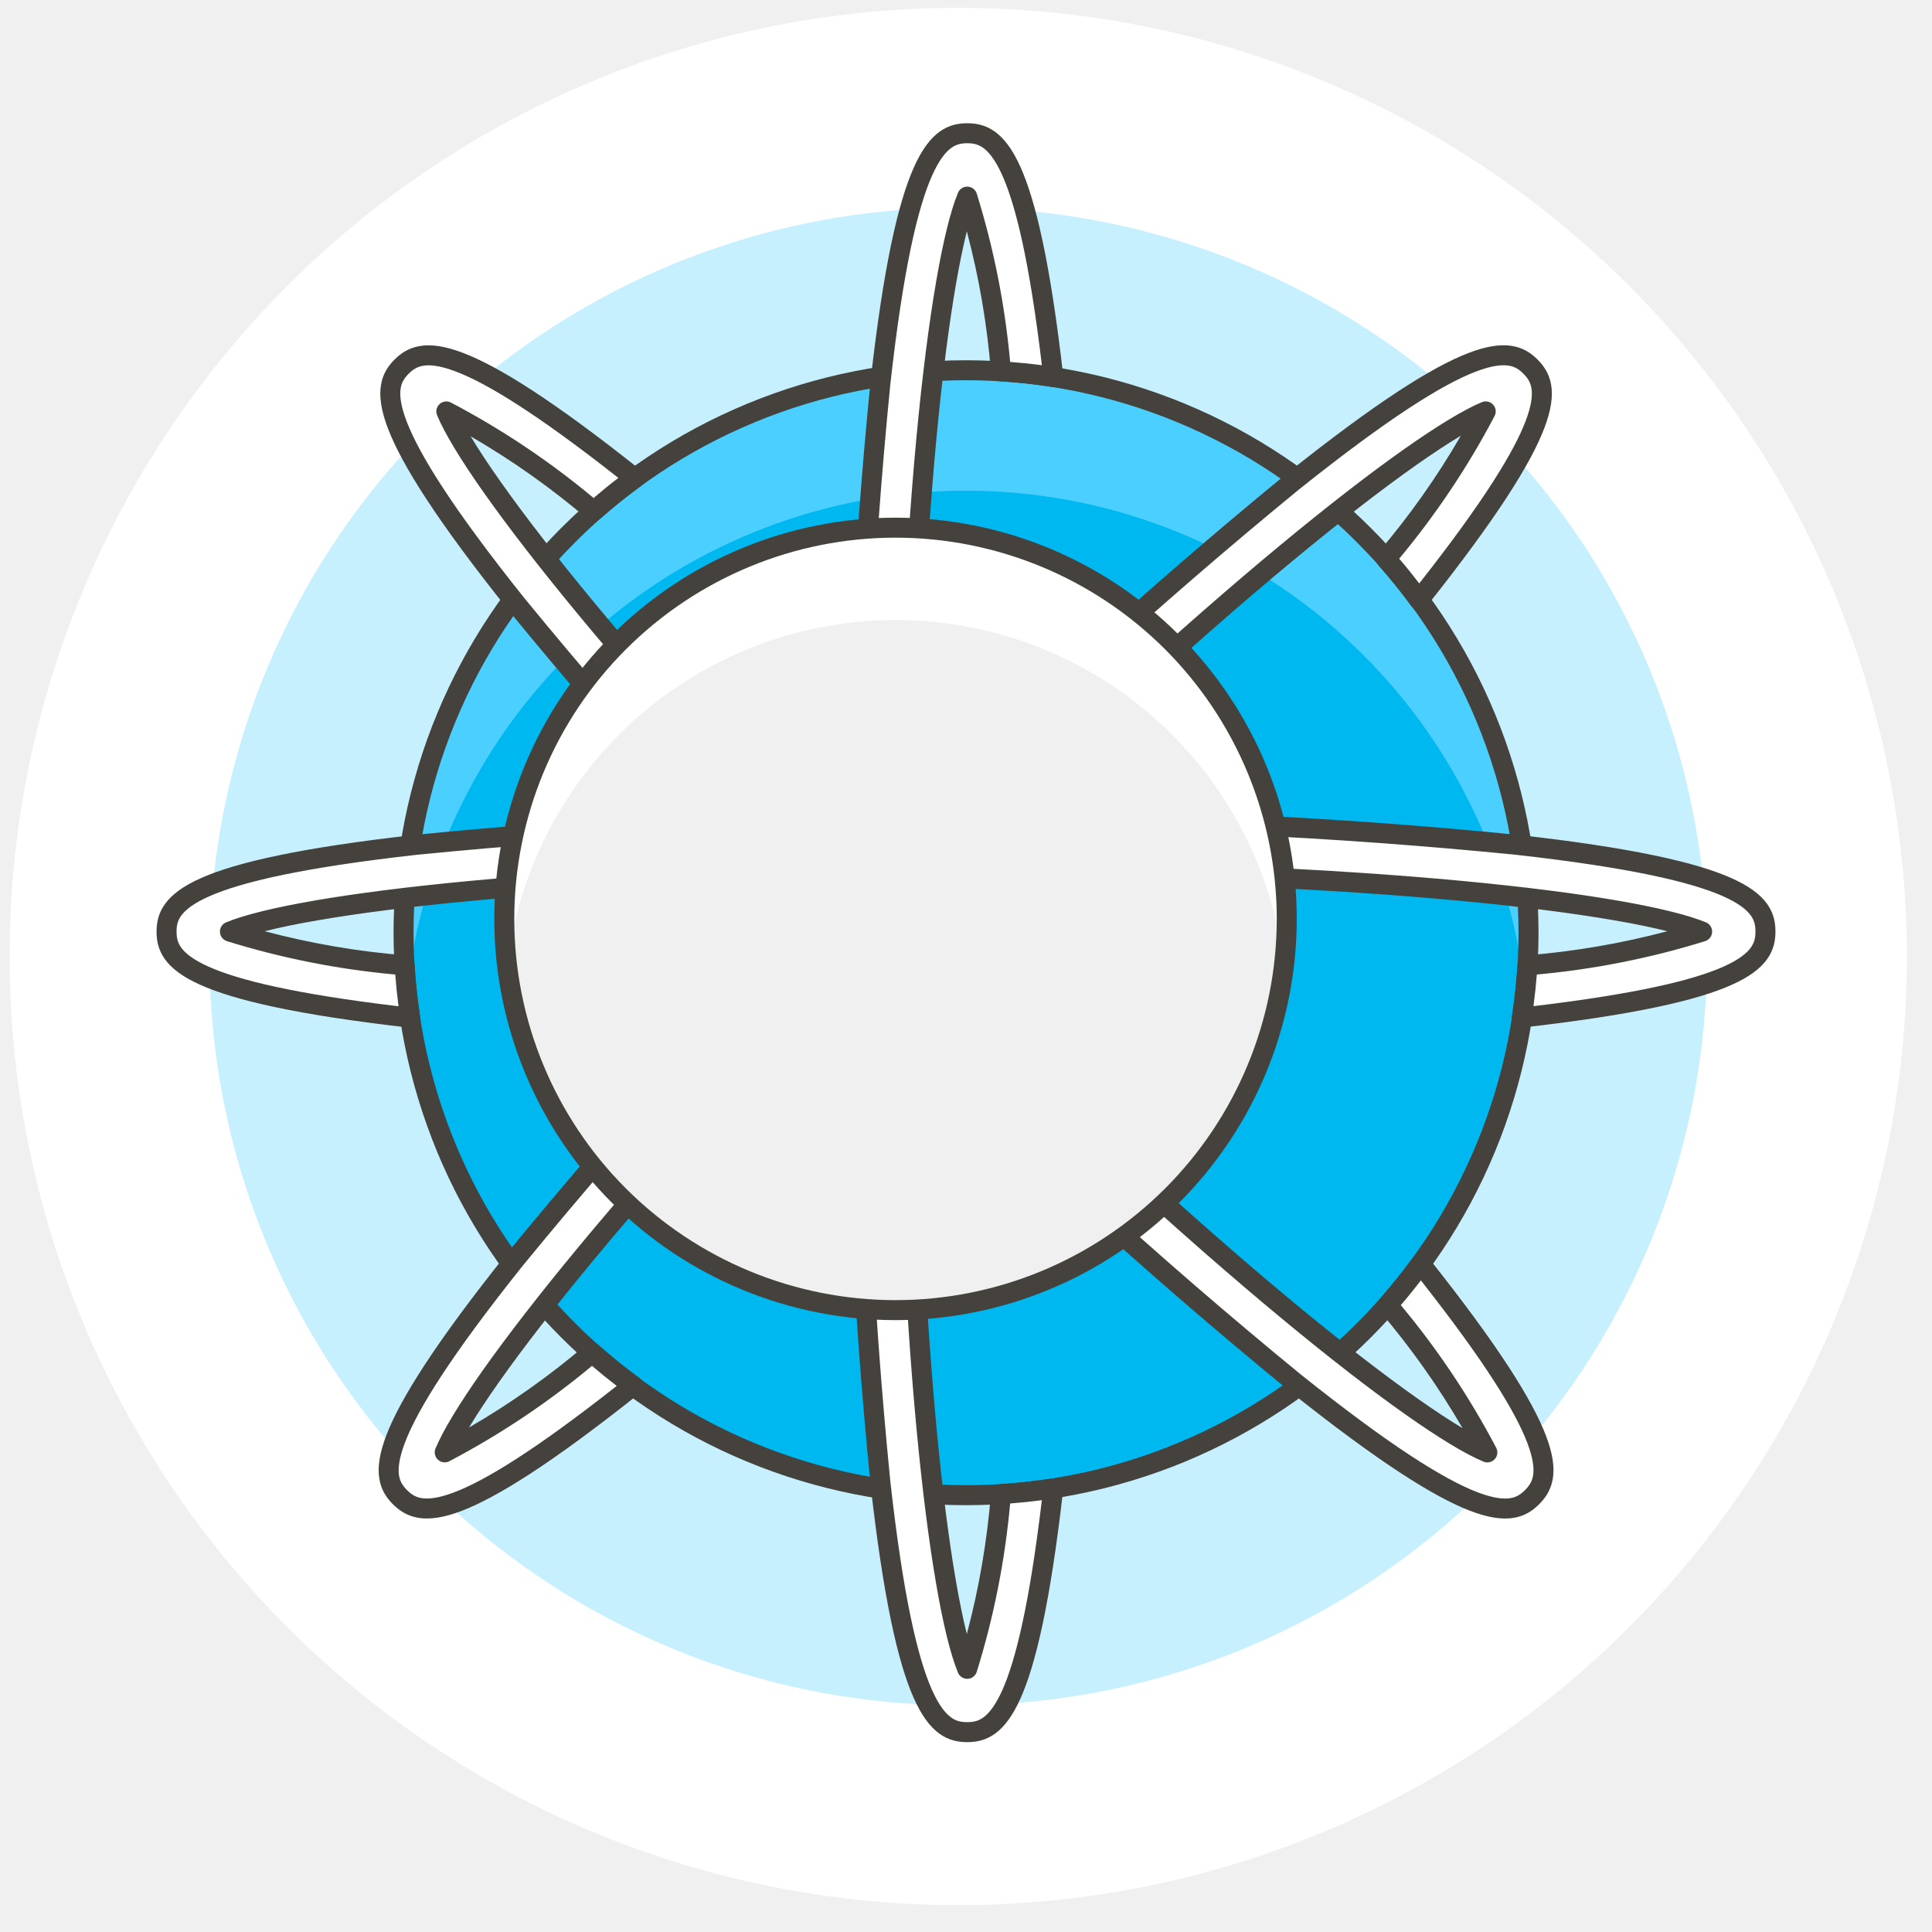
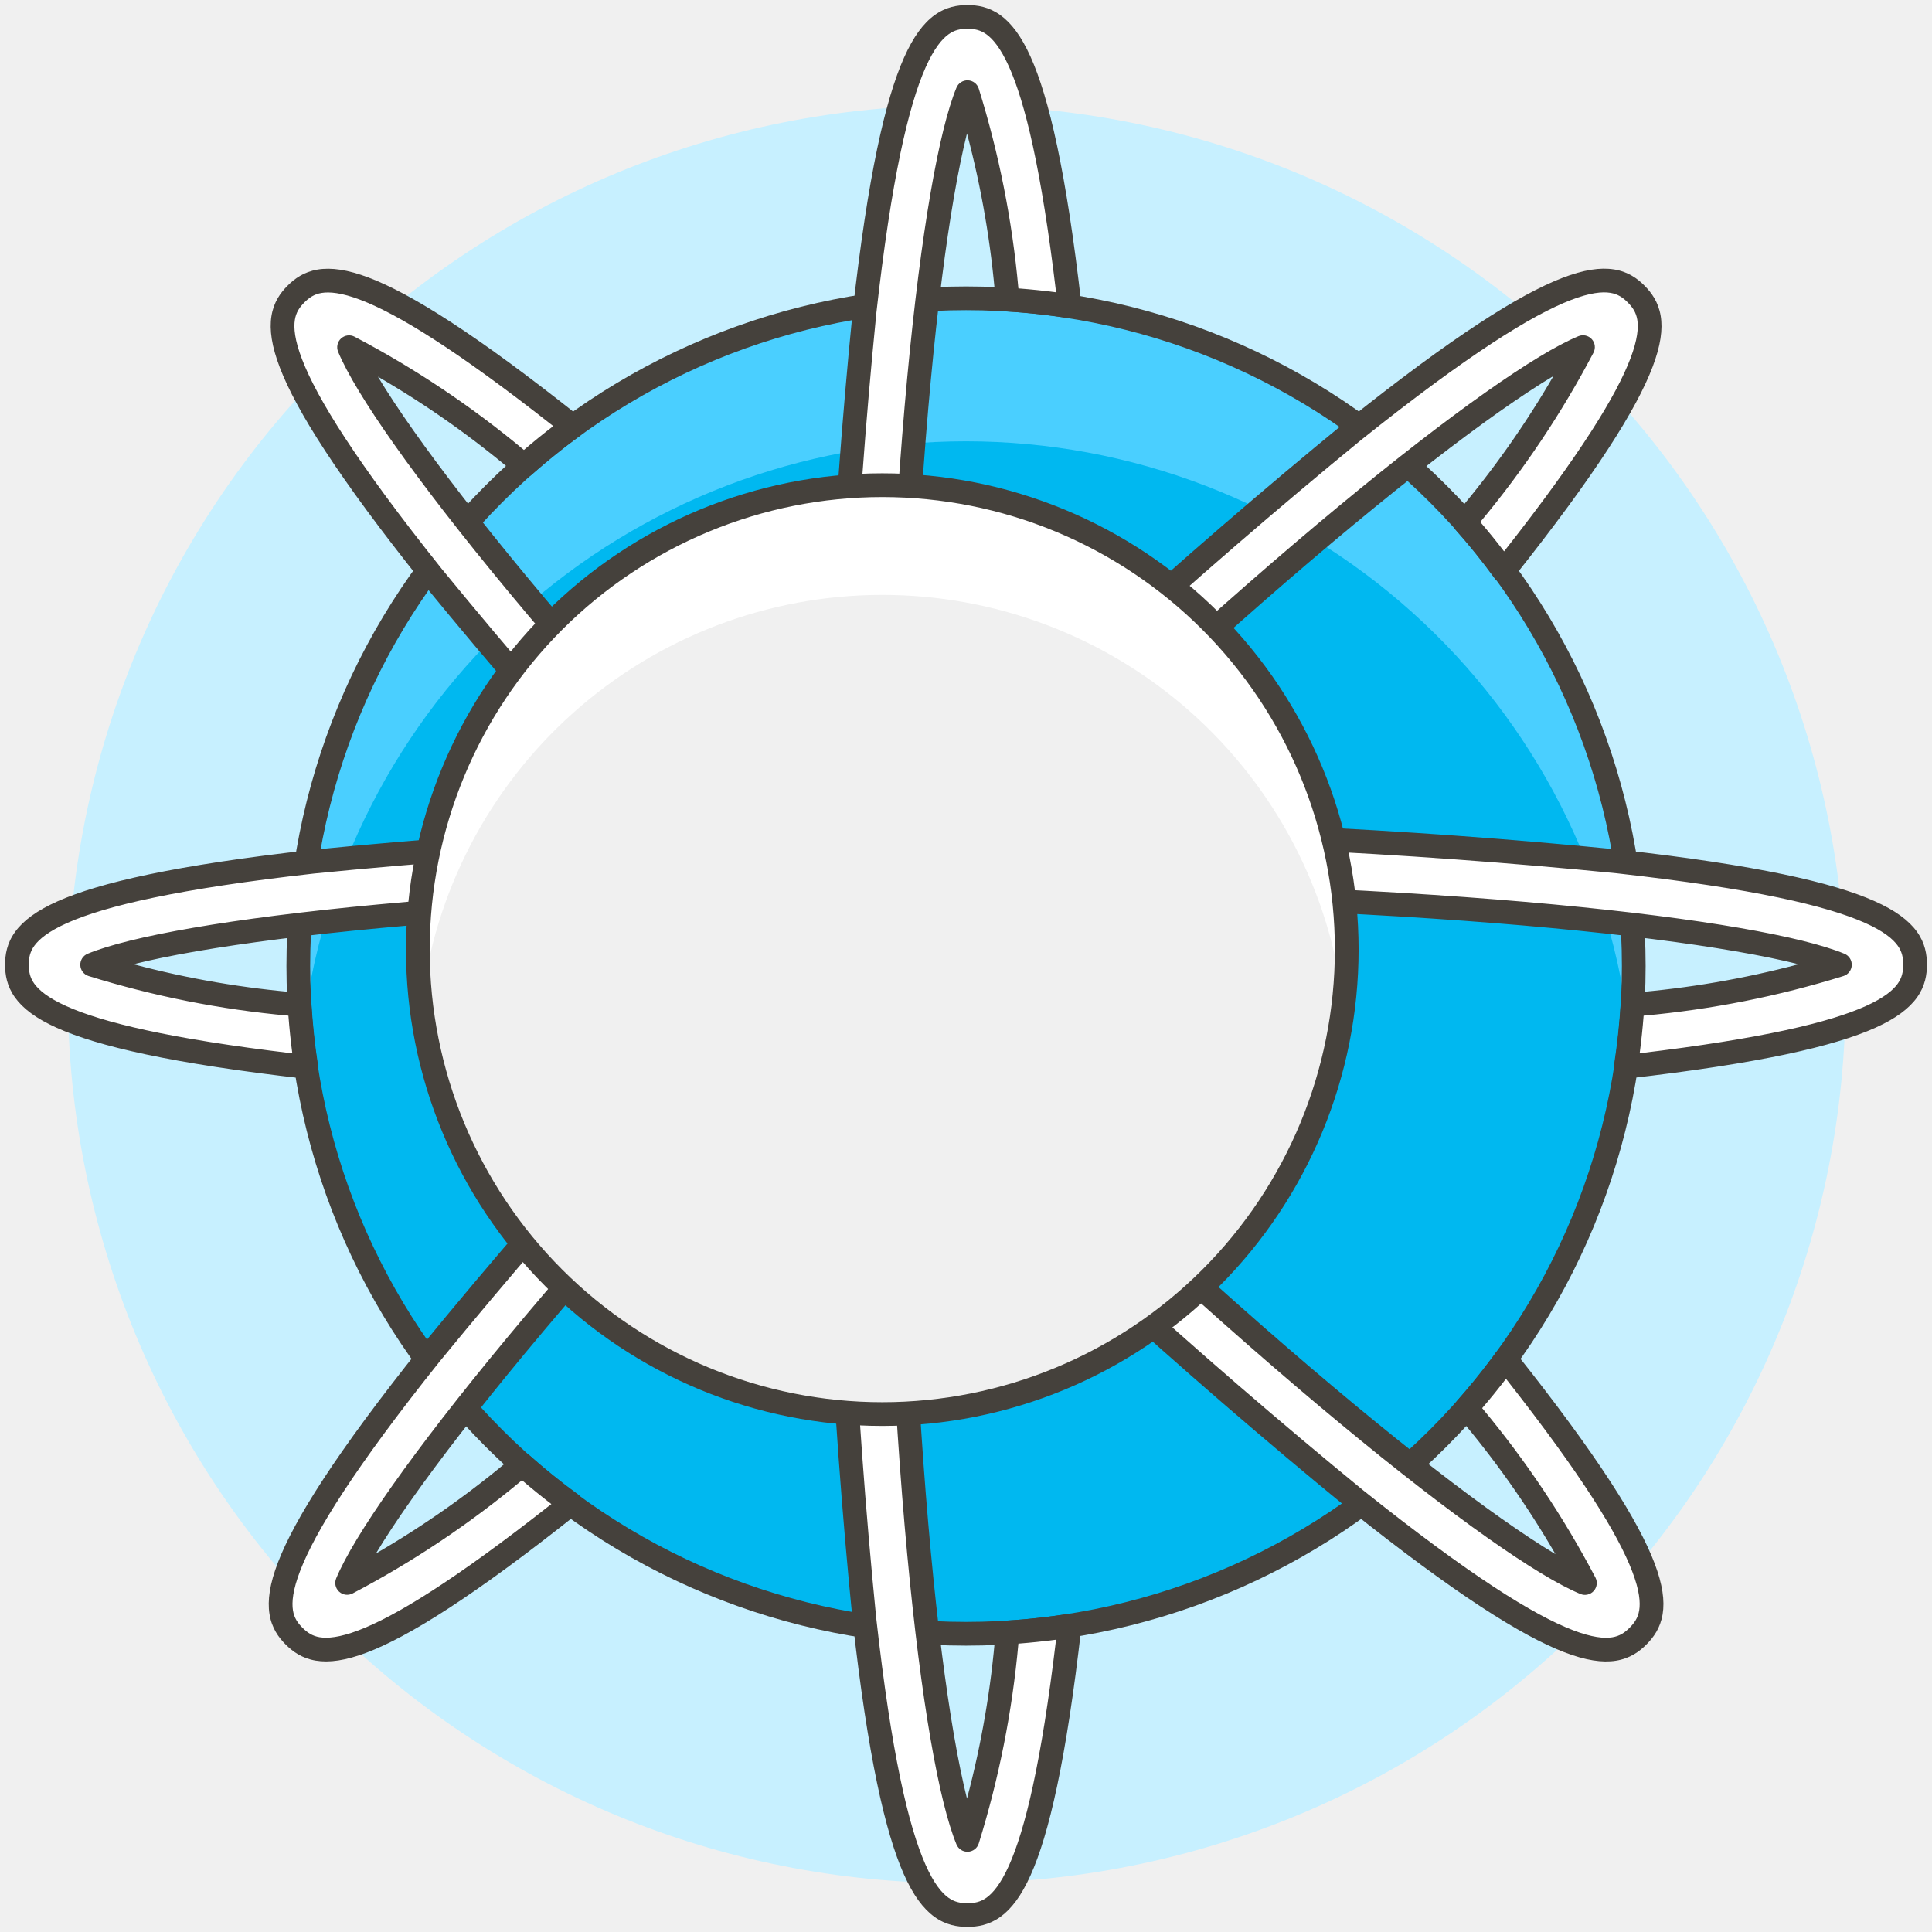
- <svg xmlns="http://www.w3.org/2000/svg" viewBox="0 0 58 58" fill="none">
-   <path d="M3.288 28.715C3.288 35.472 5.972 41.952 10.75 46.73C15.528 51.509 22.009 54.193 28.766 54.193C35.523 54.193 42.004 51.509 46.782 46.73C51.56 41.952 54.245 35.472 54.245 28.715C54.245 21.957 51.56 15.477 46.782 10.698C42.004 5.92 35.523 3.236 28.766 3.236C22.009 3.236 15.528 5.92 10.75 10.698C5.972 15.477 3.288 21.957 3.288 28.715Z" fill="#C7F0FF" stroke="white" stroke-width="6" stroke-miterlimit="10" />
-   <path d="M12.115 28.001C12.115 30.218 12.552 32.414 13.401 34.463C14.249 36.511 15.493 38.373 17.061 39.941C18.629 41.509 20.491 42.753 22.539 43.601C24.588 44.45 26.784 44.887 29.001 44.887C31.219 44.887 33.414 44.45 35.463 43.601C37.512 42.753 39.373 41.509 40.941 39.941C42.509 38.373 43.753 36.511 44.602 34.463C45.45 32.414 45.887 30.218 45.887 28.001C45.887 25.783 45.45 23.588 44.602 21.539C43.753 19.49 42.509 17.629 40.941 16.061C39.373 14.493 37.512 13.249 35.463 12.4C33.414 11.552 31.219 11.115 29.001 11.115C26.784 11.115 24.588 11.552 22.539 12.4C20.491 13.249 18.629 14.493 17.061 16.061C15.493 17.629 14.249 19.49 13.401 21.539C12.552 23.588 12.115 25.783 12.115 28.001Z" fill="#00B8F0" />
-   <path d="M45.791 29.809C46.037 27.529 45.815 25.222 45.14 23.029C44.465 20.837 43.35 18.805 41.864 17.058C40.377 15.311 38.551 13.885 36.495 12.867C34.439 11.849 32.198 11.261 29.907 11.138C27.616 11.015 25.325 11.36 23.172 12.152C21.019 12.944 19.05 14.166 17.385 15.744C15.72 17.322 14.395 19.222 13.488 21.33C12.582 23.437 12.115 25.707 12.115 28.001C12.115 28.605 12.147 29.209 12.211 29.809C12.656 25.668 14.617 21.837 17.716 19.054C20.815 16.27 24.834 14.731 28.999 14.731C33.164 14.731 37.183 16.27 40.282 19.054C43.381 21.837 45.342 25.668 45.787 29.809" fill="#4ACFFF" />
-   <path fill-rule="evenodd" clip-rule="evenodd" d="M22.424 12.123C24.509 11.259 26.744 10.815 29.001 10.815C31.258 10.815 33.493 11.259 35.578 12.123C37.663 12.987 39.557 14.253 41.153 15.849C42.749 17.445 44.015 19.339 44.879 21.424C45.742 23.509 46.187 25.744 46.187 28.001C46.187 30.258 45.742 32.492 44.879 34.578C44.015 36.663 42.749 38.557 41.153 40.153C39.557 41.749 37.663 43.015 35.578 43.879C33.493 44.742 31.258 45.187 29.001 45.187C26.744 45.187 24.509 44.742 22.424 43.879C20.339 43.015 18.445 41.749 16.849 40.153C15.253 38.557 13.987 36.663 13.123 34.578C12.26 32.492 11.815 30.258 11.815 28.001C11.815 25.744 12.26 23.509 13.123 21.424C13.987 19.339 15.253 17.445 16.849 15.849C18.445 14.253 20.339 12.987 22.424 12.123ZM29.001 11.415C26.823 11.415 24.666 11.844 22.654 12.678C20.642 13.511 18.813 14.733 17.273 16.273C15.733 17.813 14.511 19.641 13.678 21.654C12.844 23.666 12.415 25.823 12.415 28.001C12.415 30.179 12.844 32.336 13.678 34.348C14.511 36.36 15.733 38.189 17.273 39.729C18.813 41.269 20.642 42.491 22.654 43.324C24.666 44.158 26.823 44.587 29.001 44.587C31.179 44.587 33.336 44.158 35.348 43.324C37.36 42.491 39.189 41.269 40.729 39.729C42.269 38.189 43.491 36.36 44.324 34.348C45.158 32.336 45.587 30.179 45.587 28.001C45.587 25.823 45.158 23.666 44.324 21.654C43.491 19.641 42.269 17.813 40.729 16.273C39.189 14.733 37.36 13.511 35.348 12.678C33.336 11.844 31.179 11.415 29.001 11.415Z" fill="#45413C" />
-   <path d="M30.048 44.855C29.905 46.635 29.566 48.394 29.036 50.099C28.202 48.076 27.211 40.126 27.211 28.001C27.211 15.875 28.202 7.923 29.036 5.902C29.566 7.608 29.905 9.367 30.048 11.147C30.579 11.18 31.103 11.236 31.621 11.316C30.851 4.569 29.884 4 29.036 4C28.189 4 27.204 4.579 26.431 11.49C25.886 16.976 25.63 22.488 25.665 28.001C25.629 33.514 25.885 39.024 26.43 44.51C27.203 51.422 28.18 52 29.035 52C29.89 52 30.85 51.431 31.62 44.684C31.103 44.764 30.579 44.821 30.048 44.855Z" fill="white" />
-   <path fill-rule="evenodd" clip-rule="evenodd" d="M28.204 3.956C28.495 3.744 28.785 3.7 29.036 3.7C29.287 3.7 29.575 3.743 29.864 3.95C30.145 4.151 30.398 4.485 30.631 5.004C31.096 6.036 31.534 7.906 31.919 11.282C31.93 11.374 31.897 11.467 31.829 11.532C31.762 11.597 31.668 11.626 31.576 11.612C31.067 11.534 30.552 11.479 30.029 11.447C29.88 11.437 29.761 11.32 29.749 11.171C29.635 9.743 29.392 8.329 29.025 6.945C28.916 7.38 28.805 7.916 28.695 8.553C28.486 9.763 28.285 11.317 28.11 13.19C27.759 16.936 27.512 21.946 27.512 28.001C27.512 34.056 27.759 39.065 28.11 42.811C28.285 44.683 28.486 46.238 28.695 47.447C28.805 48.085 28.916 48.622 29.025 49.056C29.392 47.673 29.635 46.259 29.749 44.831C29.761 44.682 29.88 44.565 30.029 44.555C30.551 44.522 31.067 44.466 31.575 44.388C31.667 44.374 31.761 44.403 31.828 44.468C31.895 44.533 31.929 44.626 31.918 44.718C31.533 48.094 31.097 49.963 30.633 50.995C30.4 51.514 30.147 51.849 29.866 52.05C29.576 52.257 29.287 52.3 29.035 52.3C28.782 52.3 28.492 52.256 28.2 52.045C27.917 51.84 27.663 51.499 27.428 50.969C26.96 49.915 26.519 48.002 26.132 44.544L26.132 44.54L26.132 44.54C25.586 39.044 25.33 33.523 25.365 28.001C25.33 22.478 25.586 16.956 26.133 11.46L26.133 11.457L26.133 11.457C26.52 7.999 26.963 6.086 27.432 5.031C27.668 4.501 27.922 4.161 28.204 3.956ZM26.73 11.521C26.185 16.997 25.93 22.497 25.965 27.999L25.965 28.003H25.965C25.93 33.504 26.185 39.004 26.729 44.479C27.115 47.931 27.549 49.763 27.976 50.725C28.189 51.204 28.387 51.439 28.552 51.559C28.708 51.672 28.86 51.7 29.035 51.7C29.211 51.7 29.362 51.672 29.517 51.562C29.68 51.445 29.876 51.215 30.086 50.749C30.492 49.846 30.904 48.159 31.277 45.036C30.962 45.078 30.645 45.111 30.325 45.136C30.17 46.85 29.834 48.544 29.323 50.188C29.285 50.309 29.176 50.394 29.05 50.399C28.923 50.405 28.807 50.331 28.759 50.214C28.537 49.675 28.314 48.772 28.104 47.549C27.892 46.32 27.689 44.75 27.512 42.867C27.159 39.1 26.912 34.071 26.912 28.001C26.912 21.93 27.159 16.901 27.512 13.134C27.689 11.251 27.892 9.68 28.104 8.452C28.314 7.229 28.537 6.326 28.759 5.788C28.807 5.671 28.924 5.597 29.05 5.603C29.176 5.608 29.285 5.692 29.323 5.813C29.834 7.457 30.17 9.151 30.325 10.865C30.645 10.89 30.963 10.922 31.278 10.964C30.905 7.841 30.491 6.154 30.084 5.251C29.874 4.785 29.678 4.555 29.515 4.438C29.36 4.328 29.21 4.3 29.036 4.3C28.864 4.3 28.713 4.328 28.557 4.441C28.392 4.561 28.193 4.797 27.98 5.275C27.552 6.238 27.116 8.069 26.73 11.521Z" fill="#45413C" />
-   <path d="M41.658 39.178C42.816 40.538 43.82 42.022 44.651 43.603C42.632 42.764 36.306 37.841 27.735 29.267C19.163 20.693 14.237 14.37 13.399 12.352C14.98 13.183 16.464 14.187 17.824 15.345C18.223 14.992 18.633 14.662 19.056 14.354C13.741 10.127 12.654 10.409 12.055 11.008C11.456 11.608 11.169 12.713 15.509 18.145C19.002 22.41 22.718 26.488 26.64 30.361C30.514 34.284 34.592 37.999 38.857 41.492C44.29 45.833 45.391 45.551 45.994 44.946C46.597 44.342 46.875 43.26 42.649 37.946C42.341 38.368 42.011 38.779 41.658 39.178Z" fill="white" />
-   <path fill-rule="evenodd" clip-rule="evenodd" d="M13.893 10.591C14.951 10.992 16.583 12.004 19.242 14.119C19.316 14.177 19.358 14.266 19.356 14.36C19.354 14.454 19.308 14.541 19.232 14.596C18.818 14.898 18.414 15.223 18.023 15.569C17.911 15.669 17.743 15.67 17.629 15.573C16.539 14.644 15.367 13.816 14.129 13.098C14.358 13.482 14.659 13.939 15.032 14.467C15.74 15.47 16.697 16.711 17.898 18.16C20.299 21.056 23.666 24.773 27.947 29.055C32.227 33.336 35.944 36.704 38.841 39.105C40.29 40.305 41.532 41.262 42.534 41.969C43.063 42.343 43.522 42.644 43.906 42.874C43.188 41.635 42.359 40.463 41.43 39.372C41.333 39.258 41.335 39.091 41.434 38.979C41.78 38.587 42.104 38.184 42.406 37.769C42.461 37.694 42.548 37.648 42.642 37.646C42.736 37.644 42.825 37.686 42.883 37.759C44.998 40.418 46.011 42.048 46.413 43.106C46.615 43.638 46.673 44.053 46.616 44.394C46.557 44.745 46.384 44.98 46.206 45.158C46.028 45.337 45.791 45.511 45.436 45.568C45.091 45.623 44.67 45.562 44.129 45.354C43.052 44.939 41.388 43.898 38.67 41.727L38.667 41.724C34.394 38.225 30.309 34.503 26.428 30.573C22.499 26.693 18.776 22.608 15.277 18.335L15.275 18.332L15.275 18.332C13.103 15.614 12.064 13.949 11.65 12.872C11.442 12.33 11.381 11.91 11.436 11.565C11.492 11.21 11.665 10.974 11.843 10.796C12.02 10.619 12.254 10.446 12.605 10.388C12.946 10.331 13.361 10.389 13.893 10.591ZM12.704 10.98C12.516 11.011 12.39 11.098 12.268 11.22C12.146 11.342 12.058 11.469 12.028 11.659C11.996 11.861 12.022 12.168 12.21 12.657C12.588 13.64 13.574 15.243 15.742 17.956C19.228 22.213 22.936 26.282 26.851 30.148L26.854 30.15L26.854 30.15C30.72 34.065 34.789 37.773 39.046 41.259C41.76 43.427 43.362 44.415 44.344 44.794C44.833 44.982 45.14 45.008 45.341 44.976C45.531 44.945 45.658 44.858 45.782 44.734C45.905 44.61 45.993 44.483 46.024 44.295C46.057 44.098 46.033 43.797 45.852 43.319C45.501 42.393 44.6 40.91 42.655 38.438C42.463 38.69 42.262 38.938 42.053 39.181C43.156 40.503 44.116 41.939 44.917 43.463C44.976 43.575 44.958 43.712 44.873 43.805C44.788 43.898 44.653 43.928 44.536 43.88C43.999 43.657 43.202 43.175 42.188 42.46C41.169 41.741 39.915 40.774 38.459 39.566C35.545 37.152 31.814 33.771 27.522 29.479C23.231 25.187 19.851 21.456 17.436 18.542C16.229 17.086 15.261 15.832 14.542 14.814C13.827 13.8 13.345 13.004 13.122 12.467C13.073 12.35 13.103 12.216 13.197 12.13C13.29 12.045 13.427 12.027 13.539 12.086C15.063 12.887 16.498 13.847 17.82 14.95C18.064 14.741 18.311 14.54 18.564 14.347C16.092 12.403 14.607 11.502 13.681 11.152C13.202 10.97 12.901 10.947 12.704 10.98Z" fill="#45413C" />
-   <path d="M45.855 28.979C47.635 28.837 49.394 28.497 51.099 27.967C49.076 27.133 41.126 26.142 29.001 26.142C16.875 26.142 8.923 27.133 6.902 27.967C8.608 28.497 10.367 28.837 12.147 28.979C12.18 29.509 12.236 30.034 12.316 30.552C5.569 29.782 5 28.815 5 27.967C5 27.119 5.579 26.135 12.49 25.362C17.976 24.817 23.488 24.561 29.001 24.596C34.514 24.56 40.024 24.815 45.51 25.36C52.422 26.132 53 27.11 53 27.964C53 28.819 52.431 29.779 45.684 30.549C45.764 30.034 45.821 29.51 45.855 28.979Z" fill="white" />
-   <path fill-rule="evenodd" clip-rule="evenodd" d="M45.479 25.658C40.004 25.114 34.505 24.86 29.003 24.896L28.999 24.896C23.497 24.861 17.997 25.116 12.521 25.661C9.069 26.047 7.238 26.483 6.275 26.911C5.797 27.123 5.561 27.323 5.441 27.487C5.328 27.643 5.3 27.795 5.3 27.967C5.3 28.141 5.328 28.291 5.438 28.446C5.555 28.609 5.785 28.805 6.251 29.015C7.154 29.422 8.841 29.836 11.964 30.209C11.923 29.893 11.89 29.576 11.866 29.256C10.151 29.101 8.458 28.765 6.813 28.254C6.693 28.216 6.608 28.107 6.603 27.981C6.597 27.854 6.671 27.738 6.788 27.69C7.326 27.468 8.229 27.245 9.452 27.034C10.681 26.822 12.251 26.62 14.134 26.443C17.902 26.09 22.931 25.842 29.001 25.842C35.071 25.842 40.1 26.09 43.867 26.443C45.75 26.62 47.32 26.822 48.549 27.034C49.772 27.245 50.676 27.468 51.214 27.69C51.331 27.738 51.405 27.854 51.399 27.981C51.394 28.107 51.309 28.216 51.189 28.254C49.544 28.765 47.85 29.101 46.136 29.256C46.111 29.575 46.078 29.892 46.036 30.206C49.159 29.833 50.846 29.421 51.749 29.015C52.216 28.805 52.445 28.609 52.562 28.446C52.672 28.292 52.7 28.14 52.7 27.964C52.7 27.79 52.672 27.637 52.559 27.481C52.44 27.317 52.204 27.118 51.726 26.905C50.763 26.478 48.932 26.044 45.479 25.658ZM29.001 24.296C34.524 24.26 40.044 24.515 45.54 25.061L45.544 25.061L45.544 25.061C49.002 25.448 50.915 25.889 51.969 26.357C52.499 26.592 52.84 26.846 53.045 27.129C53.256 27.421 53.3 27.712 53.3 27.964C53.3 28.216 53.257 28.505 53.05 28.795C52.849 29.077 52.514 29.329 51.995 29.562C50.964 30.026 49.094 30.462 45.719 30.847C45.626 30.858 45.533 30.825 45.468 30.757C45.404 30.69 45.374 30.596 45.388 30.504C45.466 29.997 45.522 29.482 45.556 28.959C45.565 28.811 45.682 28.692 45.831 28.68C47.259 28.566 48.673 28.323 50.056 27.956C49.622 27.847 49.085 27.735 48.447 27.626C47.238 27.417 45.684 27.216 43.811 27.041C40.066 26.69 35.056 26.442 29.001 26.442C22.946 26.442 17.936 26.69 14.191 27.041C12.318 27.216 10.763 27.417 9.554 27.626C8.916 27.735 8.38 27.847 7.946 27.956C9.329 28.323 10.743 28.566 12.171 28.68C12.32 28.692 12.438 28.811 12.447 28.96C12.479 29.482 12.534 29.997 12.612 30.506C12.627 30.599 12.597 30.693 12.532 30.76C12.467 30.828 12.375 30.861 12.282 30.85C8.906 30.465 7.036 30.027 6.005 29.562C5.486 29.329 5.152 29.076 4.95 28.795C4.743 28.506 4.7 28.218 4.7 27.967C4.7 27.716 4.745 27.426 4.956 27.135C5.161 26.852 5.501 26.598 6.032 26.362C7.086 25.893 8.999 25.451 12.457 25.064L12.46 25.064L12.46 25.064C17.956 24.517 23.478 24.261 29.001 24.296Z" fill="#45413C" />
-   <path d="M41.61 16.775C42.768 15.415 43.772 13.931 44.603 12.35C42.583 13.189 36.26 18.11 27.686 26.686C19.112 35.261 14.189 41.583 13.35 43.601C14.931 42.77 16.416 41.767 17.775 40.608C18.173 40.961 18.584 41.291 19.007 41.6C13.692 45.826 12.606 45.545 12.007 44.945C11.408 44.346 11.12 43.241 15.46 37.808C18.954 33.544 22.67 29.466 26.593 25.593C30.466 21.67 34.544 17.954 38.808 14.46C44.241 10.12 45.342 10.402 45.945 11.006C46.548 11.61 46.826 12.692 42.6 18.007C42.292 17.584 41.962 17.174 41.61 16.775Z" fill="white" />
-   <path fill-rule="evenodd" clip-rule="evenodd" d="M38.997 14.694C34.741 18.18 30.672 21.889 26.807 25.804L26.804 25.806L26.804 25.806C22.889 29.672 19.18 33.741 15.694 37.997C13.526 40.711 12.539 42.313 12.161 43.297C11.974 43.785 11.948 44.093 11.979 44.294C12.01 44.484 12.097 44.611 12.219 44.733C12.341 44.856 12.468 44.943 12.655 44.974C12.852 45.007 13.154 44.983 13.632 44.802C14.558 44.451 16.043 43.551 18.515 41.606C18.263 41.413 18.015 41.212 17.772 41.004C16.45 42.106 15.014 43.066 13.49 43.867C13.378 43.925 13.241 43.908 13.148 43.822C13.055 43.737 13.025 43.602 13.073 43.486C13.297 42.949 13.778 42.153 14.493 41.139C15.213 40.121 16.18 38.867 17.387 37.411C19.801 34.498 23.182 30.767 27.474 26.474C31.766 22.181 35.497 18.8 38.411 16.386C39.867 15.179 41.121 14.212 42.14 13.493C43.154 12.778 43.95 12.296 44.488 12.073C44.605 12.025 44.739 12.055 44.824 12.148C44.91 12.241 44.927 12.378 44.868 12.49C44.067 14.014 43.107 15.449 42.005 16.772C42.214 17.015 42.414 17.263 42.607 17.515C44.551 15.043 45.452 13.559 45.803 12.633C45.985 12.155 46.008 11.854 45.975 11.657C45.944 11.469 45.857 11.342 45.733 11.218C45.61 11.095 45.483 11.007 45.292 10.977C45.092 10.945 44.784 10.971 44.296 11.159C43.313 11.538 41.711 12.526 38.997 14.694ZM45.387 10.384C45.743 10.441 45.979 10.615 46.158 10.794C46.335 10.972 46.509 11.207 46.567 11.558C46.624 11.899 46.566 12.314 46.364 12.846C45.963 13.904 44.949 15.534 42.835 18.194C42.776 18.267 42.687 18.309 42.593 18.307C42.5 18.305 42.413 18.259 42.357 18.183C42.056 17.769 41.731 17.366 41.385 16.974C41.286 16.862 41.285 16.694 41.381 16.581C42.311 15.49 43.139 14.318 43.857 13.079C43.473 13.309 43.015 13.61 42.486 13.983C41.483 14.691 40.242 15.647 38.794 16.848C35.897 19.248 32.18 22.616 27.898 26.898C23.617 31.18 20.249 34.898 17.849 37.794C16.648 39.242 15.691 40.483 14.984 41.486C14.611 42.014 14.31 42.472 14.08 42.855C15.318 42.138 16.49 41.309 17.581 40.38C17.695 40.283 17.862 40.285 17.974 40.384C18.365 40.73 18.769 41.055 19.184 41.357C19.259 41.413 19.305 41.5 19.307 41.593C19.309 41.687 19.267 41.776 19.194 41.835C16.535 43.949 14.903 44.962 13.845 45.363C13.312 45.565 12.898 45.622 12.557 45.566C12.206 45.507 11.972 45.334 11.794 45.157C11.617 44.979 11.444 44.743 11.387 44.388C11.332 44.044 11.393 43.623 11.601 43.081C12.015 42.004 13.054 40.339 15.226 37.621L15.229 37.618L15.229 37.618C18.729 33.346 22.451 29.261 26.381 25.381C30.262 21.451 34.346 17.728 38.618 14.228L38.621 14.226L38.621 14.226C41.339 12.055 43.004 11.014 44.08 10.599C44.622 10.391 45.042 10.329 45.387 10.384Z" fill="#45413C" />
-   <path d="M15.138 27.586C15.138 30.701 16.376 33.688 18.578 35.891C20.781 38.094 23.768 39.331 26.883 39.331C29.998 39.331 32.986 38.094 35.188 35.891C37.391 33.688 38.628 30.701 38.628 27.586C38.628 24.471 37.391 21.484 35.188 19.281C32.986 17.078 29.998 15.841 26.883 15.841C23.768 15.841 20.781 17.078 18.578 19.281C16.376 21.484 15.138 24.471 15.138 27.586Z" fill="#F0F0F0" />
-   <path d="M38.547 28.974C38.743 27.325 38.587 25.653 38.09 24.068C37.592 22.483 36.764 21.022 35.66 19.781C34.556 18.54 33.202 17.547 31.686 16.868C30.17 16.189 28.528 15.839 26.867 15.841C25.206 15.844 23.564 16.199 22.051 16.882C20.537 17.566 19.185 18.562 18.085 19.807C16.985 21.051 16.161 22.514 15.668 24.101C15.175 25.687 15.024 27.359 15.225 29.008C15.555 26.15 16.922 23.512 19.069 21.596C21.215 19.68 23.991 18.619 26.868 18.615C29.745 18.61 32.523 19.663 34.675 21.573C36.827 23.482 38.203 26.116 38.541 28.973" fill="white" />
-   <path fill-rule="evenodd" clip-rule="evenodd" d="M18.366 19.069C20.625 16.81 23.689 15.541 26.884 15.541C30.078 15.541 33.142 16.81 35.401 19.069C37.66 21.328 38.929 24.392 38.929 27.586C38.929 30.781 37.66 33.844 35.401 36.103C33.142 38.362 30.078 39.631 26.884 39.631C23.689 39.631 20.625 38.362 18.366 36.103C16.108 33.844 14.839 30.781 14.839 27.586C14.839 24.392 16.108 21.328 18.366 19.069ZM26.884 16.141C23.848 16.141 20.937 17.347 18.791 19.493C16.644 21.64 15.439 24.551 15.439 27.586C15.439 30.622 16.644 33.533 18.791 35.679C20.937 37.825 23.848 39.031 26.884 39.031C29.919 39.031 32.83 37.825 34.977 35.679C37.123 33.533 38.329 30.622 38.329 27.586C38.329 24.551 37.123 21.64 34.977 19.493C32.83 17.347 29.919 16.141 26.884 16.141Z" fill="#45413C" />
+ <svg xmlns="http://www.w3.org/2000/svg" fill="none" viewBox="0 0 114 114">
+   <defs />
+   <path fill="#C7F0FF" d="M4.004 58.667c0 13.911 5.526 27.251 15.362 37.088 9.836 9.836 23.177 15.362 37.088 15.362 13.911 0 27.251-5.526 37.088-15.362 9.836-9.836 15.362-23.177 15.362-37.088 0-13.911-5.526-27.251-15.362-37.088-9.836-9.836-23.177-15.362-37.088-15.362-13.911 0-27.251 5.526-37.088 15.362-9.836 9.836-15.362 23.177-15.362 37.088z" />
+   <path fill="#00B8F0" d="M17.602 57.002c0 5.174 1.019 10.298 2.999 15.078 1.98 4.78 4.882 9.124 8.541 12.782 3.659 3.659 8.002 6.561 12.782 8.541 4.78 1.98 9.904 2.999 15.078 2.999 5.174 0 10.298-1.019 15.078-2.999 4.78-1.98 9.124-4.882 12.782-8.541 3.659-3.659 6.561-8.002 8.541-12.782 1.98-4.78 2.999-9.904 2.999-15.078 0-5.174-1.019-10.298-2.999-15.078-1.98-4.78-4.882-9.124-8.541-12.782-3.659-3.659-8.002-6.561-12.782-8.541-4.78-1.98-9.904-2.999-15.078-2.999-5.174 0-10.297 1.019-15.078 2.999-4.78 1.98-9.124 4.882-12.782 8.541-3.659 3.659-6.561 8.002-8.541 12.782-1.98 4.78-2.999 9.904-2.999 15.078z" />
+   <path fill="#4ACFFF" d="M96.178 61.222c.574-5.322.057-10.704-1.519-15.82-1.575-5.115-4.177-9.856-7.645-13.933-3.468-4.077-7.731-7.404-12.527-9.779-4.797-2.375-10.027-3.748-15.371-4.035-5.345-.287-10.692.518-15.715 2.366-5.023 1.848-9.618 4.7-13.502 8.382-3.885 3.682-6.979 8.117-9.093 13.034-2.114 4.917-3.204 10.214-3.204 15.566-0 1.409.074 2.818.223 4.22 1.04-9.664 5.615-18.602 12.846-25.096 7.231-6.495 16.607-10.087 26.327-10.087 9.719 0 19.096 3.592 26.327 10.087 7.231 6.495 11.806 15.433 12.846 25.096" />
+   <path fill="#45413C" fill-rule="evenodd" d="M41.656 19.954c4.865-2.015 10.08-3.052 15.346-3.052 5.266 0 10.481 1.037 15.346 3.052 4.865 2.015 9.286 4.969 13.009 8.693 3.724 3.724 6.678 8.144 8.693 13.009 2.015 4.865 3.052 10.08 3.052 15.346 0 5.266-1.037 10.48-3.052 15.346-2.015 4.865-4.969 9.286-8.693 13.009-3.724 3.724-8.144 6.677-13.009 8.693-4.865 2.015-10.08 3.053-15.346 3.053-5.266 0-10.48-1.037-15.346-3.053-4.865-2.015-9.286-4.969-13.009-8.693-3.724-3.724-6.678-8.144-8.693-13.009S16.902 62.268 16.902 57.002c0-5.266 1.037-10.481 3.052-15.346 2.015-4.865 4.969-9.286 8.693-13.009 3.724-3.724 8.144-6.677 13.009-8.693zm15.346-1.652c-5.082 0-10.115 1.001-14.81 2.946-4.695 1.945-8.962 4.795-12.555 8.389-3.594 3.594-6.444 7.86-8.389 12.555-1.945 4.695-2.946 9.728-2.946 14.81s1.001 10.115 2.946 14.81c1.945 4.695 4.796 8.962 8.389 12.555 3.594 3.594 7.86 6.444 12.555 8.389 4.695 1.945 9.728 2.946 14.81 2.946 5.082 0 10.115-1.001 14.81-2.946 4.695-1.945 8.962-4.795 12.555-8.389 3.594-3.594 6.444-7.86 8.389-12.555 1.945-4.695 2.946-9.728 2.946-14.81s-1.001-10.115-2.946-14.81c-1.945-4.695-4.796-8.962-8.389-12.555-3.594-3.594-7.86-6.444-12.555-8.389-4.695-1.945-9.728-2.946-14.81-2.946z" clip-rule="evenodd" />
+   <path fill="#fff" d="M59.445 96.328c-.332 4.154-1.123 8.258-2.36 12.238-1.947-4.72-4.258-23.27-4.258-51.563 0-28.293 2.31-46.848 4.258-51.563 1.237 3.979 2.029 8.084 2.36 12.238 1.24.076 2.463.207 3.671.393C61.32 2.327 59.062 1 57.085 1 55.107 1 52.81 2.351 51.007 18.476c-1.274 12.802-1.871 25.661-1.788 38.526-.083 12.863.513 25.721 1.786 38.522C52.807 111.652 55.088 113 57.082 113c1.994 0 4.235-1.328 6.032-17.07-1.206.185-2.429.318-3.669.397z" />
+   <path fill="#45413C" fill-rule="evenodd" d="M55.143.896c.679-.493 1.355-.596 1.942-.596.584 0 1.256.101 1.931.584.656.469 1.245 1.249 1.791 2.46 1.085 2.407 2.107 6.77 3.005 14.647.025.217-.053.433-.21.584-.157.151-.376.221-.592.187-1.187-.183-2.389-.312-3.608-.387-.348-.021-.627-.295-.655-.643-.266-3.332-.832-6.632-1.689-9.86-.254 1.013-.513 2.265-.77 3.752-.486 2.822-.956 6.449-1.365 10.819-.819 8.739-1.395 20.429-1.395 34.558 0 14.129.577 25.817 1.395 34.556.409 4.37.879 7.997 1.365 10.819.257 1.488.516 2.74.77 3.754.858-3.228 1.423-6.527 1.689-9.859.028-.347.306-.621.653-.643 1.219-.078 2.422-.208 3.607-.391.216-.033.434.036.592.187.157.151.235.367.21.584-.899 7.875-1.916 12.238-2.999 14.645-.545 1.212-1.133 1.992-1.79 2.461-.676.483-1.351.584-1.938.584-.59 0-1.268-.103-1.948-.596-.66-.478-1.253-1.273-1.802-2.51-1.092-2.46-2.121-6.923-3.023-14.992l-.001-.009h0c-1.275-12.823-1.872-25.705-1.789-38.591-.082-12.887.516-25.77 1.792-38.595l.001-.009h0c.902-8.068 1.935-12.532 3.03-14.992.55-1.237 1.143-2.032 1.802-2.51zM51.703 18.55c-1.271 12.776-1.867 25.609-1.785 38.448l0.0.009h-0c-.083 12.837.512 25.669 1.782 38.444.901 8.057 1.913 12.33 2.911 14.576.495 1.116.96 1.666 1.344 1.944.364.264.719.33 1.127.33.409 0 .763-.065 1.124-.323.38-.272.838-.807 1.327-1.896.948-2.107 1.909-6.043 2.78-13.33-.735.096-1.475.174-2.222.232-.362 4.001-1.146 7.953-2.338 11.79-.087.282-.342.478-.637.492-.295.013-.566-.16-.678-.433-.518-1.256-1.038-3.365-1.53-6.217-.494-2.868-.968-6.532-1.379-10.927-.823-8.79-1.402-20.522-1.402-34.687 0-14.164.578-25.898 1.402-34.689.412-4.395.885-8.059 1.379-10.926.492-2.852 1.011-4.961 1.53-6.216.113-.273.384-.445.678-.432.295.013.549.21.637.491 1.193 3.837 1.976 7.788 2.338 11.788.747.057 1.488.133 2.224.23-.871-7.287-1.836-11.223-2.786-13.33-.49-1.088-.949-1.625-1.329-1.896-.36-.258-.712-.323-1.117-.323-.402 0-.755.065-1.119.33-.384.279-.849.83-1.346 1.946-.999 2.246-2.016 6.519-2.917 14.574z" clip-rule="evenodd" />
+   <path fill="#fff" d="M86.536 83.081c2.702 3.173 5.045 6.636 6.984 10.325-4.713-1.956-19.472-13.444-39.472-33.45C34.047 39.95 22.554 25.196 20.598 20.488c3.689 1.939 7.152 4.281 10.325 6.984.93-.824 1.888-1.595 2.874-2.313-12.402-9.862-14.936-9.205-16.334-7.806-1.398 1.399-2.069 3.977 8.059 16.653 8.15 9.951 16.82 19.466 25.973 28.504 9.038 9.153 18.553 17.823 28.505 25.973 12.677 10.127 15.246 9.47 16.653 8.059 1.407-1.411 2.056-3.934-7.806-16.334-.718.985-1.488 1.943-2.311 2.874z" />
+   <path fill="#45413C" fill-rule="evenodd" d="M21.751 16.378c2.469.935 6.276 3.298 12.481 8.232.171.136.269.344.264.563-.005.218-.111.422-.287.551-.968.705-1.909 1.462-2.822 2.271-.261.231-.652.235-.918.009-2.545-2.168-5.279-4.101-8.168-5.777.537.896 1.238 1.964 2.109 3.196 1.652 2.339 3.885 5.235 6.686 8.615 5.602 6.758 13.46 15.432 23.448 25.422 9.988 9.99 18.661 17.848 25.421 23.449 3.38 2.801 6.277 5.034 8.617 6.685 1.234.871 2.304 1.573 3.2 2.11-1.676-2.89-3.609-5.624-5.777-8.17-.226-.265-.222-.656.008-.917.808-.915 1.565-1.856 2.269-2.823.129-.177.333-.283.551-.288.218-.005.427.093.563.264 4.934 6.204 7.299 10.008 8.235 12.476.471 1.242.606 2.209.474 3.006-.137.82-.541 1.367-.956 1.783-.416.418-.968.824-1.798.957-.805.129-1.786-.015-3.049-.501-2.512-.967-6.396-3.396-12.738-8.462l-.007-.005c-9.97-8.165-19.502-16.85-28.557-26.02-9.169-9.054-17.855-18.586-26.02-28.555l-.005-.007h0c-5.067-6.342-7.493-10.228-8.458-12.741-.485-1.264-.628-2.245-.5-3.049.132-.829.536-1.38.951-1.794.413-.413.959-.817 1.778-.953.795-.132 1.763.003 3.005.473zm-2.776.908c-.437.073-.732.276-1.017.562-.284.285-.488.581-.559 1.025-.075.469-.014 1.187.424 2.327.881 2.294 3.184 6.034 8.242 12.366 8.134 9.931 16.786 19.426 25.921 28.446l.006.006c9.02 9.134 18.515 17.787 28.447 25.921 6.333 5.059 10.071 7.364 12.364 8.247 1.14.439 1.857.5 2.325.425.444-.071.741-.275 1.028-.563.289-.29.493-.587.566-1.024.077-.461.022-1.164-.402-2.279-.82-2.159-2.922-5.622-7.458-11.388-.45.588-.918 1.165-1.405 1.733 2.572 3.086 4.812 6.435 6.682 9.992.137.261.096.58-.103.798-.199.218-.513.287-.785.174-1.254-.521-3.113-1.644-5.478-3.313-2.378-1.678-5.304-3.934-8.703-6.751-6.799-5.633-15.505-13.522-25.518-23.538-10.013-10.015-17.901-18.721-23.535-25.519-2.817-3.398-5.074-6.324-6.752-8.701-1.669-2.364-2.793-4.222-3.314-5.475-.113-.272-.043-.586.174-.785.218-.199.537-.24.798-.103 3.557 1.869 6.906 4.109 9.991 6.681.568-.488 1.146-.957 1.734-1.407-5.767-4.536-9.232-6.637-11.393-7.455-1.116-.423-1.82-.478-2.28-.402z" clip-rule="evenodd" />
+   <path fill="#fff" d="M96.328 59.283c4.154-.332 8.258-1.123 12.238-2.36-4.72-1.947-23.27-4.258-51.563-4.258-28.293 0-46.848 2.311-51.563 4.258 3.979 1.237 8.084 2.029 12.238 2.36.076 1.239.207 2.462.393 3.671C2.327 61.159 1 58.902 1 56.923c0-1.979 1.351-4.275 17.476-6.078 12.802-1.274 25.661-1.871 38.526-1.788 12.863-.084 25.721.511 38.522 1.782C111.652 52.642 113 54.922 113 56.917c0 1.994-1.328 4.235-17.07 6.032.185-1.204.318-2.425.397-3.665z" />
+   <path fill="#45413C" fill-rule="evenodd" d="M95.45 51.535c-12.774-1.268-25.607-1.862-38.444-1.778h-.009c-12.838-.082-25.672.514-38.448 1.785-8.055.901-12.328 1.917-14.574 2.916-1.116.496-1.667.961-1.946 1.345-.264.364-.33.717-.33 1.12 0 .405.065.757.323 1.117.272.38.808.838 1.896 1.329 2.107.949 6.043 1.915 13.33 2.785-.096-.736-.173-1.478-.23-2.224-4-.362-7.952-1.146-11.788-2.338-.282-.087-.478-.342-.491-.637-.013-.295.16-.566.432-.678 1.255-.518 3.364-1.038 6.216-1.53 2.867-.494 6.532-.968 10.926-1.379 8.79-.823 20.524-1.402 34.689-1.402 14.164 0 25.897.578 34.687 1.402 4.394.412 8.059.885 10.927 1.379 2.852.492 4.961 1.011 6.217 1.53.273.112.446.384.432.678-.013.295-.209.549-.491.637-3.837 1.193-7.789 1.976-11.79 2.338-.058.745-.136 1.485-.232 2.218 7.287-.87 11.223-1.832 13.33-2.779 1.088-.489 1.624-.947 1.896-1.327.257-.361.323-.715.323-1.124 0-.408-.066-.763-.33-1.127-.278-.385-.828-.849-1.944-1.344-2.246-.997-6.519-2.01-14.576-2.911zm-38.448-3.178c12.886-.084 25.768.512 38.591 1.785l.009.001c8.069.902 12.533 1.931 14.993 3.023 1.237.549 2.032 1.142 2.51 1.802.493.681.596 1.359.596 1.948 0 .588-.101 1.262-.584 1.938-.47.657-1.25 1.246-2.461 1.79-2.407 1.082-6.77 2.1-14.646 2.999-.217.025-.433-.053-.584-.21-.151-.157-.221-.376-.187-.592.182-1.183.312-2.384.391-3.603.022-.347.296-.625.643-.653 3.332-.266 6.631-.832 9.858-1.689-1.013-.254-2.265-.514-3.753-.77-2.823-.487-6.449-.956-10.819-1.365-8.739-.819-20.427-1.395-34.556-1.395-14.129 0-25.819.577-34.558 1.395-4.37.409-7.997.879-10.819 1.365-1.488.256-2.739.516-3.752.77 3.228.858 6.527 1.423 9.86 1.689.347.028.622.307.643.655.075 1.218.204 2.42.387 3.608.033.216-.036.434-.187.592-.151.157-.367.235-.584.21-7.877-.899-12.239-1.92-14.647-3.005C2.132 60.1 1.353 59.511.884 58.855c-.483-.675-.584-1.347-.584-1.932 0-.587.103-1.263.596-1.942.478-.659 1.273-1.252 2.51-1.802 2.46-1.094 6.924-2.127 14.992-3.029l.009-.001v0c12.825-1.276 25.707-1.874 38.595-1.792z" clip-rule="evenodd" />
+   <path fill="#fff" d="M86.422 30.808c2.702-3.173 5.045-6.636 6.984-10.325-4.713 1.956-19.467 13.44-39.472 33.45C33.928 73.943 22.442 88.694 20.484 93.402c3.689-1.938 7.152-4.28 10.325-6.982.929.823 1.887 1.594 2.874 2.313-12.402 9.862-14.936 9.205-16.334 7.806-1.398-1.399-2.069-3.977 8.059-16.653 8.152-9.951 16.823-19.465 25.977-28.503 9.037-9.154 18.551-17.824 28.501-25.976 12.677-10.127 15.246-9.47 16.653-8.06 1.407 1.41 2.056 3.934-7.806 16.335-.718-.986-1.488-1.944-2.31-2.874z" />
+   <path fill="#45413C" fill-rule="evenodd" d="M80.326 25.952c-9.93 8.135-19.424 16.788-28.443 25.923l-.006.006-0-0c-9.136 9.019-17.789 18.514-25.925 28.445-5.059 6.332-7.361 10.072-8.242 12.366-.438 1.14-.499 1.858-.424 2.327.071.444.274.74.559 1.025.286.286.58.489 1.017.562.46.076 1.164.021 2.28-.402 2.161-.819 5.626-2.919 11.393-7.455-.588-.451-1.166-.919-1.734-1.407-3.085 2.572-6.434 4.812-9.992 6.68-.261.137-.58.096-.798-.103-.218-.199-.287-.513-.174-.785.521-1.253 1.645-3.111 3.314-5.475 1.678-2.376 3.934-5.302 6.751-8.7 5.633-6.797 13.521-15.503 23.537-25.52C63.454 43.421 72.16 35.533 78.958 29.9c3.399-2.816 6.325-5.072 8.702-6.75 2.365-1.669 4.223-2.792 5.478-3.313.272-.113.586-.043.785.174.199.218.24.537.103.798-1.869 3.557-4.109 6.906-6.681 9.992.487.567.955 1.145 1.405 1.733 4.537-5.767 6.639-9.23 7.458-11.389.423-1.116.478-1.819.402-2.279-.073-.438-.277-.734-.566-1.024-.287-.288-.584-.492-1.028-.563-.469-.075-1.186-.014-2.325.425-2.293.883-6.031 3.189-12.364 8.247zm14.91-10.055c.83.132 1.381.539 1.798.956.414.415.819.963.956 1.783.133.796-.003 1.764-.474 3.006-.936 2.468-3.301 6.272-8.235 12.477-.136.171-.344.269-.563.264-.219-.005-.422-.111-.551-.288-.705-.968-1.461-1.909-2.269-2.822-.231-.261-.235-.652-.009-.918 2.168-2.546 4.102-5.28 5.777-8.17-.897.537-1.966 1.238-3.2 2.109-2.34 1.651-5.236 3.884-8.616 6.684-6.759 5.6-15.432 13.459-25.423 23.451s-17.848 18.666-23.449 25.424c-2.801 3.379-5.033 6.275-6.685 8.614-.871 1.233-1.572 2.301-2.109 3.196 2.89-1.675 5.624-3.608 8.169-5.776.266-.226.657-.222.918.009.913.808 1.854 1.565 2.823 2.272.177.129.283.333.287.551.004.218-.093.427-.264.563-6.205 4.934-10.012 7.297-12.481 8.232-1.242.471-2.21.605-3.005.473-.819-.136-1.365-.54-1.778-.953-.414-.415-.819-.966-.951-1.794-.128-.804.014-1.785.5-3.049.965-2.513 3.391-6.399 8.458-12.741l.005-.007h0c8.167-9.969 16.853-19.5 26.024-28.554 9.053-9.17 18.584-17.856 28.552-26.022l.007-.005 0.0 0c6.342-5.066 10.226-7.495 12.738-8.463 1.263-.486 2.244-.63 3.049-.501z" clip-rule="evenodd" />
+   <path fill="#F0F0F0" d="M24.656 56.034c0 7.268 2.887 14.239 8.027 19.378 5.139 5.139 12.11 8.027 19.378 8.027 7.268 0 14.239-2.887 19.378-8.027 5.139-5.139 8.027-12.11 8.027-19.378 0-7.268-2.887-14.239-8.027-19.378-5.139-5.139-12.11-8.027-19.378-8.027-7.268 0-14.239 2.887-19.378 8.027-5.139 5.139-8.027 12.11-8.027 19.378z" />
+   <path fill="#fff" d="M79.276 59.273c.458-3.848.094-7.75-1.067-11.448s-3.093-7.107-5.668-10.003c-2.575-2.896-5.736-5.213-9.273-6.797-3.537-1.585-7.369-2.401-11.245-2.395-3.876.006-7.706.833-11.238 2.428-3.532 1.595-6.686 3.921-9.253 6.824-2.567 2.903-4.489 6.318-5.639 10.019-1.15 3.701-1.503 7.604-1.034 11.451.769-6.669 3.96-12.824 8.968-17.294 5.008-4.471 11.484-6.946 18.197-6.956 6.713-.01 13.197 2.446 18.218 6.902 5.021 4.456 8.231 10.601 9.02 17.267" />
+   <path fill="#45413C" fill-rule="evenodd" d="M32.188 36.161c5.271-5.271 12.419-8.232 19.873-8.232 7.454 0 14.602 2.961 19.873 8.232 5.271 5.271 8.232 12.419 8.232 19.873 0 7.454-2.961 14.602-8.232 19.873-5.271 5.271-12.419 8.232-19.873 8.232-7.454 0-14.603-2.961-19.873-8.232s-8.232-12.419-8.232-19.873c0-7.454 2.961-14.603 8.232-19.873zm19.873-6.832c-7.083 0-13.875 2.814-18.883 7.822-5.008 5.008-7.822 11.801-7.822 18.883 0 7.083 2.813 13.875 7.822 18.883 5.008 5.008 11.801 7.822 18.883 7.822 7.083 0 13.875-2.814 18.883-7.822 5.008-5.008 7.822-11.801 7.822-18.883 0-7.083-2.814-13.875-7.822-18.883-5.008-5.008-11.801-7.822-18.883-7.822z" clip-rule="evenodd" />
</svg>
